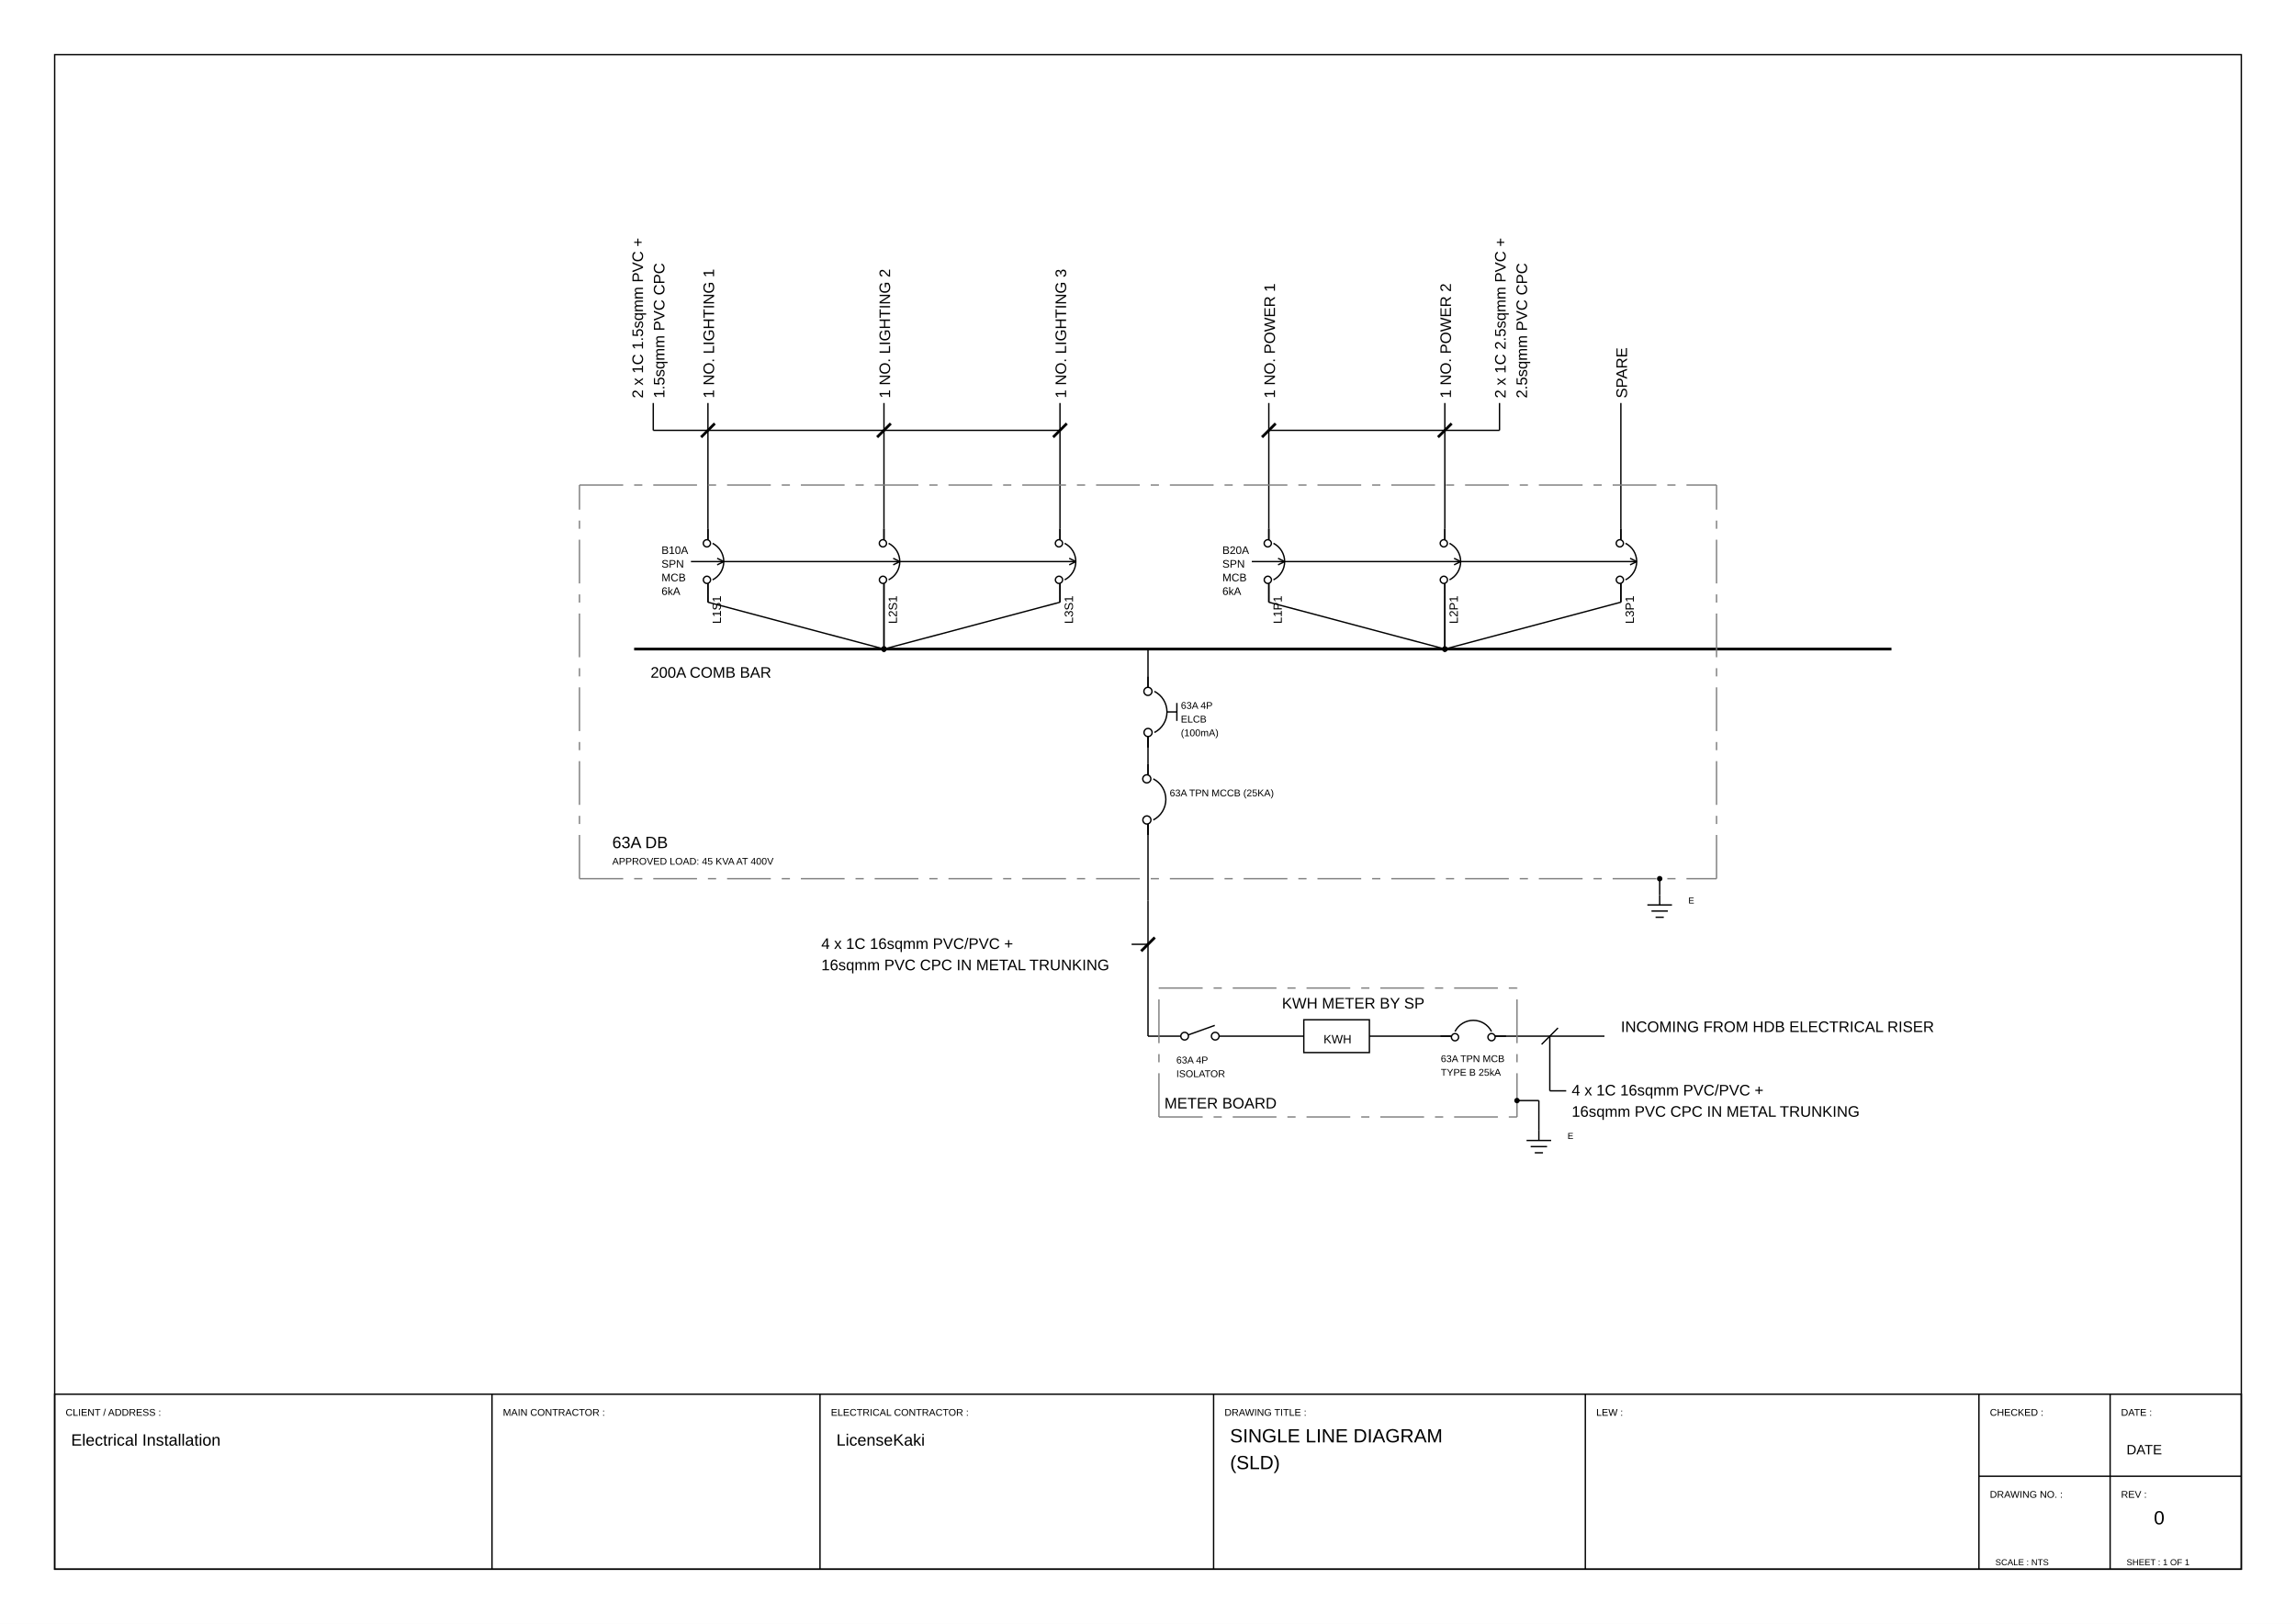
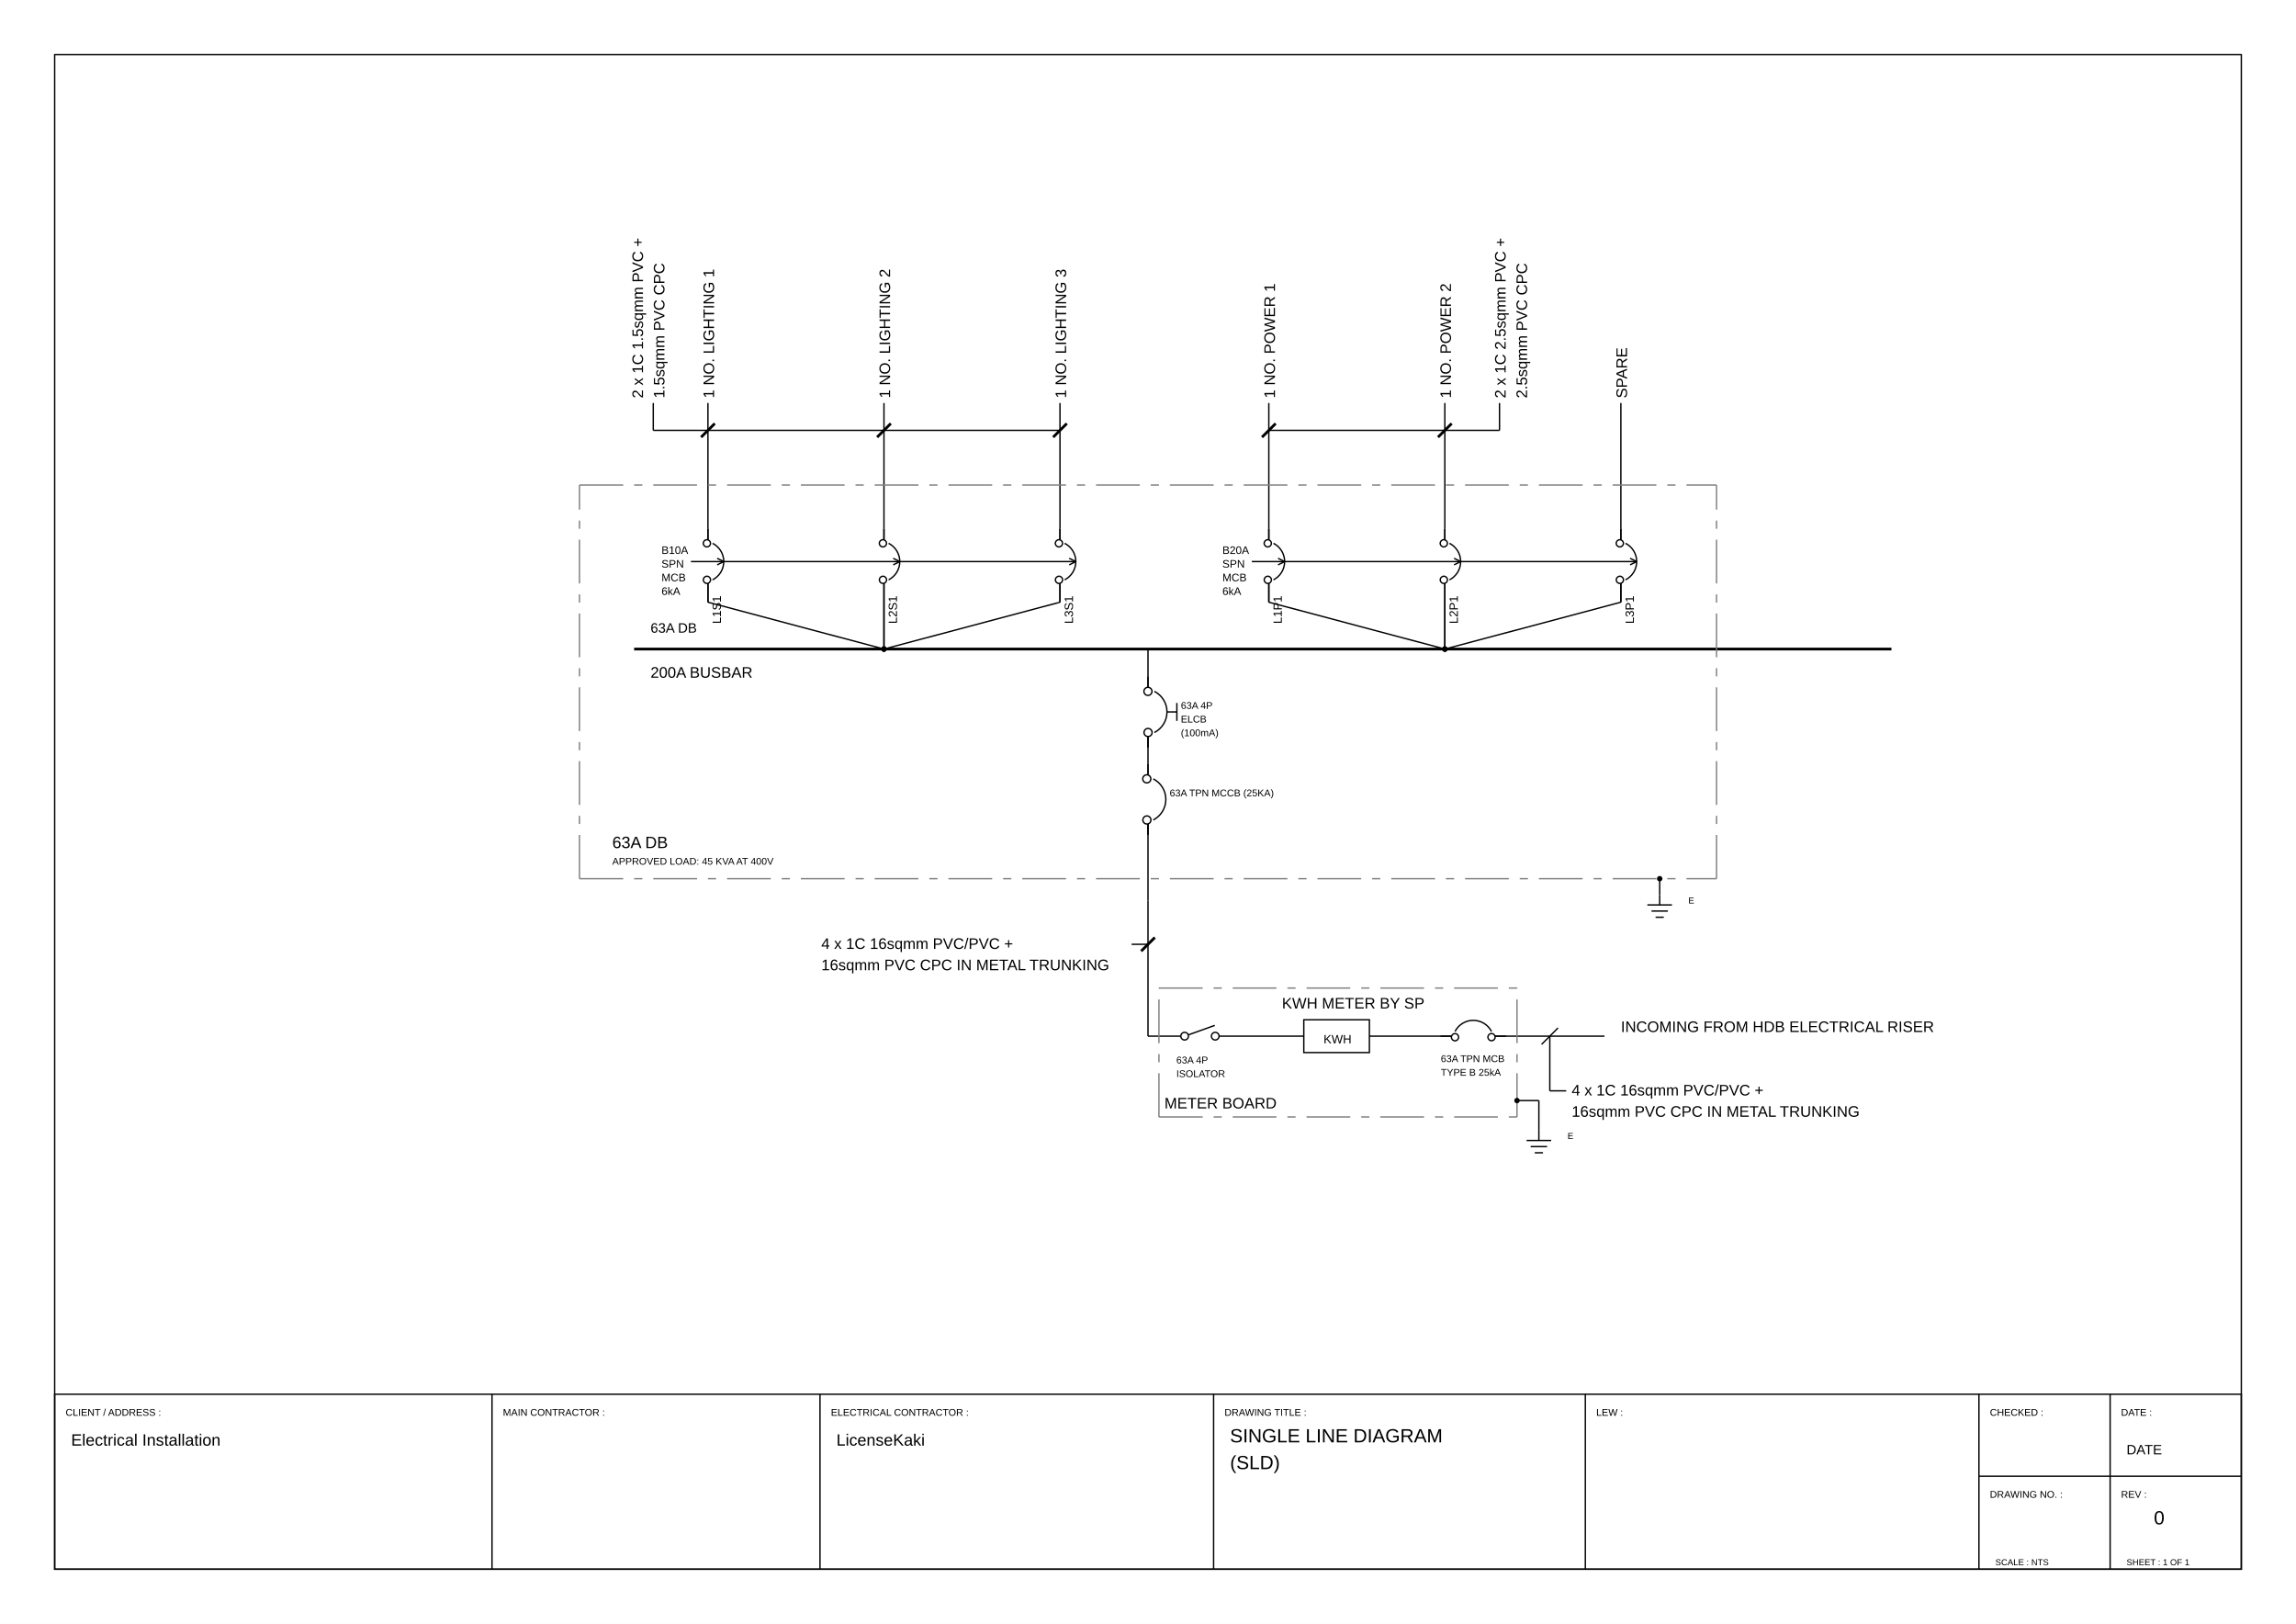
<svg xmlns="http://www.w3.org/2000/svg" viewBox="0 0 420.0 297.0" width="420.0mm" height="297.0mm">
  <rect width="420.0" height="297.0" fill="white" />
  <polygon points="10.00,287.00 410.00,287.00 410.00,10.00 10.00,10.00" stroke="#000000" stroke-width="0.25" fill="none" />
  <polygon points="10.00,287.00 410.00,287.00 410.00,255.00 10.00,255.00" stroke="#000000" stroke-width="0.25" fill="none" />
  <line x1="90.00" y1="255.00" x2="90.00" y2="287.00" stroke="#000000" stroke-width="0.25" fill="none" />
  <line x1="150.00" y1="255.00" x2="150.00" y2="287.00" stroke="#000000" stroke-width="0.25" fill="none" />
  <line x1="222.00" y1="255.00" x2="222.00" y2="287.00" stroke="#000000" stroke-width="0.25" fill="none" />
  <line x1="290.00" y1="255.00" x2="290.00" y2="287.00" stroke="#000000" stroke-width="0.25" fill="none" />
  <line x1="362.00" y1="255.00" x2="362.00" y2="287.00" stroke="#000000" stroke-width="0.25" fill="none" />
  <line x1="362.00" y1="270.00" x2="410.00" y2="270.00" stroke="#000000" stroke-width="0.25" fill="none" />
  <line x1="386.00" y1="255.00" x2="386.00" y2="287.00" stroke="#000000" stroke-width="0.25" fill="none" />
  <text x="12.00" y="258.94" font-family="Arial, Helvetica, sans-serif" font-size="1.8" fill="#000000">CLIENT / ADDRESS :</text>
  <text x="92.00" y="258.94" font-family="Arial, Helvetica, sans-serif" font-size="1.8" fill="#000000">MAIN CONTRACTOR :</text>
  <text x="152.00" y="258.94" font-family="Arial, Helvetica, sans-serif" font-size="1.8" fill="#000000">ELECTRICAL CONTRACTOR :</text>
  <text x="224.00" y="258.94" font-family="Arial, Helvetica, sans-serif" font-size="1.8" fill="#000000">DRAWING TITLE :</text>
  <text x="292.00" y="258.94" font-family="Arial, Helvetica, sans-serif" font-size="1.8" fill="#000000">LEW :</text>
  <text x="364.00" y="258.94" font-family="Arial, Helvetica, sans-serif" font-size="1.8" fill="#000000">CHECKED :</text>
  <text x="388.00" y="258.94" font-family="Arial, Helvetica, sans-serif" font-size="1.8" fill="#000000">DATE :</text>
  <text x="364.00" y="273.94" font-family="Arial, Helvetica, sans-serif" font-size="1.8" fill="#000000">DRAWING NO. :</text>
  <text x="388.00" y="273.94" font-family="Arial, Helvetica, sans-serif" font-size="1.8" fill="#000000">REV :</text>
  <circle cx="222.30" cy="189.51" r="0.70" stroke="#000000" stroke-width="0.25" fill="none" />
  <circle cx="216.70" cy="189.51" r="0.70" stroke="#000000" stroke-width="0.25" fill="none" />
  <polyline points="217.36,189.28 222.21,187.54" stroke="#000000" stroke-width="0.25" fill="none" />
  <text x="215.18" y="194.50" font-family="Arial, Helvetica, sans-serif" font-size="1.8" fill="#000000">
    <tspan x="215.18">63A 4P</tspan>
    <tspan x="215.18" dy="2.5">ISOLATOR</tspan>
  </text>
  <polygon points="238.50,186.51 250.50,186.51 250.50,192.51 238.50,192.51" stroke="#000000" stroke-width="0.25" fill="none" />
  <text x="242.10" y="190.82" font-family="Arial, Helvetica, sans-serif" font-size="2.2" fill="#000000">KWH</text>
  <text x="234.50" y="184.45" font-family="Arial, Helvetica, sans-serif" font-size="2.8" fill="#000000">KWH METER BY SP</text>
  <path d="M 272.84,188.66 A 3.75,3.75 0 0,0 266.16,188.66" stroke="#000000" stroke-width="0.25" fill="none" />
  <circle cx="266.16" cy="189.70" r="0.66" stroke="#000000" stroke-width="0.25" fill="none" />
  <circle cx="272.84" cy="189.69" r="0.66" stroke="#000000" stroke-width="0.25" fill="none" />
  <line x1="265.50" y1="189.51" x2="263.50" y2="189.51" stroke="#000000" stroke-width="0.25" fill="none" />
  <line x1="273.50" y1="189.51" x2="275.50" y2="189.51" stroke="#000000" stroke-width="0.25" fill="none" />
  <text x="263.56" y="194.25" font-family="Arial, Helvetica, sans-serif" font-size="1.8" fill="#000000">
    <tspan x="263.56">63A TPN MCB</tspan>
    <tspan x="263.56" dy="2.5">TYPE B 25kA</tspan>
  </text>
  <text x="296.50" y="188.75" font-family="Arial, Helvetica, sans-serif" font-size="2.8" fill="#000000">INCOMING FROM HDB ELECTRICAL RISER</text>
  <text x="287.50" y="200.35" font-family="Arial, Helvetica, sans-serif" font-size="2.8" fill="#000000">
    <tspan x="287.50">4 x 1C 16sqmm PVC/PVC +</tspan>
    <tspan x="287.50" dy="3.9">16sqmm PVC CPC IN METAL TRUNKING</tspan>
  </text>
  <text x="150.24" y="173.55" font-family="Arial, Helvetica, sans-serif" font-size="2.8" fill="#000000">
    <tspan x="150.24">4 x 1C 16sqmm PVC/PVC +</tspan>
    <tspan x="150.24" dy="3.9">16sqmm PVC CPC IN METAL TRUNKING</tspan>
  </text>
  <text x="213.00" y="202.73" font-family="Arial, Helvetica, sans-serif" font-size="2.8" fill="#000000">METER BOARD</text>
  <line x1="281.50" y1="206.79" x2="281.50" y2="208.59" stroke="#000000" stroke-width="0.25" fill="none" />
  <line x1="279.25" y1="208.59" x2="283.75" y2="208.59" stroke="#000000" stroke-width="0.25" fill="none" />
  <line x1="280.00" y1="209.71" x2="283.00" y2="209.71" stroke="#000000" stroke-width="0.25" fill="none" />
  <line x1="280.75" y1="210.84" x2="282.25" y2="210.84" stroke="#000000" stroke-width="0.25" fill="none" />
  <text x="286.75" y="208.32" font-family="Arial, Helvetica, sans-serif" font-size="1.6" fill="#000000">E</text>
  <path d="M 210.96,149.97 A 4.22,4.22 0 0,0 210.96,142.45" stroke="#000000" stroke-width="0.25" fill="none" />
  <circle cx="209.78" cy="142.45" r="0.74" stroke="#000000" stroke-width="0.25" fill="none" />
  <circle cx="209.80" cy="149.97" r="0.74" stroke="#000000" stroke-width="0.25" fill="none" />
  <line x1="210.00" y1="150.71" x2="210.00" y2="152.71" stroke="#000000" stroke-width="0.25" fill="none" />
  <line x1="210.00" y1="141.71" x2="210.00" y2="139.71" stroke="#000000" stroke-width="0.25" fill="none" />
  <text x="213.96" y="145.65" font-family="Arial, Helvetica, sans-serif" font-size="1.8" fill="#000000">63A TPN MCCB (25KA)</text>
  <path d="M 211.17,133.97 A 4.22,4.22 0 0,0 211.17,126.45" stroke="#000000" stroke-width="0.25" fill="none" />
  <circle cx="209.99" cy="126.45" r="0.74" stroke="#000000" stroke-width="0.25" fill="none" />
  <circle cx="210.01" cy="133.97" r="0.74" stroke="#000000" stroke-width="0.25" fill="none" />
  <line x1="213.47" y1="130.21" x2="215.28" y2="130.21" stroke="#000000" stroke-width="0.25" fill="none" />
  <line x1="215.28" y1="131.85" x2="215.28" y2="128.57" stroke="#000000" stroke-width="0.25" fill="none" />
  <line x1="210.00" y1="134.71" x2="210.00" y2="136.71" stroke="#000000" stroke-width="0.25" fill="none" />
  <line x1="210.00" y1="125.71" x2="210.00" y2="123.71" stroke="#000000" stroke-width="0.25" fill="none" />
  <text x="216.01" y="129.65" font-family="Arial, Helvetica, sans-serif" font-size="1.8" fill="#000000">
    <tspan x="216.01">63A 4P</tspan>
    <tspan x="216.01" dy="2.5">ELCB </tspan>
    <tspan x="216.01" dy="2.5">(100mA)</tspan>
  </text>
  <line x1="116.00" y1="118.71" x2="346.00" y2="118.71" stroke="#000000" stroke-width="0.50" fill="none" />
-   <text x="119.00" y="123.95" font-family="Arial, Helvetica, sans-serif" font-size="2.8" fill="#000000">200A COMB BAR</text>
+   <text x="119.00" y="115.71" font-family="Arial, Helvetica, sans-serif" font-size="2.5" fill="#000000">63A DB</text>
+   <text x="119.00" y="123.95" font-family="Arial, Helvetica, sans-serif" font-size="2.8" fill="#000000">200A BUSBAR</text>
  <text x="131.00" y="114.97" font-family="Arial, Helvetica, sans-serif" font-size="2.2" fill="#000000" transform="rotate(-90.0,131.00,114.09)">L1S1</text>
  <path d="M 130.35,106.05 A 3.75,3.75 0 0,0 130.35,99.37" stroke="#000000" stroke-width="0.25" fill="none" />
  <circle cx="129.31" cy="99.37" r="0.66" stroke="#000000" stroke-width="0.25" fill="none" />
  <circle cx="129.32" cy="106.05" r="0.66" stroke="#000000" stroke-width="0.25" fill="none" />
  <line x1="129.50" y1="106.71" x2="129.50" y2="108.71" stroke="#000000" stroke-width="0.25" fill="none" />
  <line x1="129.50" y1="98.71" x2="129.50" y2="96.71" stroke="#000000" stroke-width="0.25" fill="none" />
  <line x1="126.39" y1="102.71" x2="132.39" y2="102.71" stroke="#000000" stroke-width="0.25" fill="none" />
  <line x1="132.39" y1="102.71" x2="131.19" y2="102.11" stroke="#000000" stroke-width="0.25" fill="none" />
  <line x1="132.39" y1="102.71" x2="131.19" y2="103.31" stroke="#000000" stroke-width="0.25" fill="none" />
  <text x="121.00" y="101.31" font-family="Arial, Helvetica, sans-serif" font-size="2.0" fill="#000000">B10A</text>
  <text x="121.00" y="103.81" font-family="Arial, Helvetica, sans-serif" font-size="2.0" fill="#000000">SPN</text>
  <text x="121.00" y="106.31" font-family="Arial, Helvetica, sans-serif" font-size="2.0" fill="#000000">MCB</text>
  <text x="121.00" y="108.81" font-family="Arial, Helvetica, sans-serif" font-size="2.0" fill="#000000">6kA</text>
  <text x="129.50" y="73.95" font-family="Arial, Helvetica, sans-serif" font-size="2.8" fill="#000000" transform="rotate(-90.0,129.50,72.83)">1 NO. LIGHTING 1</text>
  <text x="163.20" y="114.97" font-family="Arial, Helvetica, sans-serif" font-size="2.2" fill="#000000" transform="rotate(-90.0,163.20,114.09)">L2S1</text>
  <path d="M 162.55,106.05 A 3.75,3.75 0 0,0 162.55,99.37" stroke="#000000" stroke-width="0.25" fill="none" />
  <circle cx="161.51" cy="99.37" r="0.66" stroke="#000000" stroke-width="0.25" fill="none" />
  <circle cx="161.52" cy="106.05" r="0.66" stroke="#000000" stroke-width="0.25" fill="none" />
  <line x1="161.70" y1="106.71" x2="161.70" y2="108.71" stroke="#000000" stroke-width="0.25" fill="none" />
  <line x1="161.70" y1="98.71" x2="161.70" y2="96.71" stroke="#000000" stroke-width="0.25" fill="none" />
  <line x1="132.39" y1="102.71" x2="164.59" y2="102.71" stroke="#000000" stroke-width="0.25" fill="none" />
  <line x1="164.59" y1="102.71" x2="163.39" y2="102.11" stroke="#000000" stroke-width="0.25" fill="none" />
  <line x1="164.59" y1="102.71" x2="163.39" y2="103.31" stroke="#000000" stroke-width="0.25" fill="none" />
  <text x="161.70" y="73.95" font-family="Arial, Helvetica, sans-serif" font-size="2.8" fill="#000000" transform="rotate(-90.0,161.70,72.83)">1 NO. LIGHTING 2</text>
  <text x="195.40" y="114.97" font-family="Arial, Helvetica, sans-serif" font-size="2.2" fill="#000000" transform="rotate(-90.0,195.40,114.09)">L3S1</text>
  <path d="M 194.75,106.05 A 3.75,3.75 0 0,0 194.75,99.37" stroke="#000000" stroke-width="0.25" fill="none" />
  <circle cx="193.71" cy="99.37" r="0.66" stroke="#000000" stroke-width="0.25" fill="none" />
  <circle cx="193.72" cy="106.05" r="0.66" stroke="#000000" stroke-width="0.25" fill="none" />
  <line x1="193.90" y1="106.71" x2="193.90" y2="108.71" stroke="#000000" stroke-width="0.25" fill="none" />
  <line x1="193.90" y1="98.71" x2="193.90" y2="96.71" stroke="#000000" stroke-width="0.25" fill="none" />
  <line x1="164.59" y1="102.71" x2="196.79" y2="102.71" stroke="#000000" stroke-width="0.25" fill="none" />
  <line x1="196.79" y1="102.71" x2="195.59" y2="102.11" stroke="#000000" stroke-width="0.25" fill="none" />
  <line x1="196.79" y1="102.71" x2="195.59" y2="103.31" stroke="#000000" stroke-width="0.25" fill="none" />
  <text x="193.90" y="73.95" font-family="Arial, Helvetica, sans-serif" font-size="2.8" fill="#000000" transform="rotate(-90.0,193.90,72.83)">1 NO. LIGHTING 3</text>
  <text x="233.60" y="114.97" font-family="Arial, Helvetica, sans-serif" font-size="2.2" fill="#000000" transform="rotate(-90.0,233.60,114.09)">L1P1</text>
  <path d="M 232.95,106.05 A 3.75,3.75 0 0,0 232.95,99.37" stroke="#000000" stroke-width="0.25" fill="none" />
  <circle cx="231.91" cy="99.37" r="0.66" stroke="#000000" stroke-width="0.25" fill="none" />
  <circle cx="231.92" cy="106.05" r="0.66" stroke="#000000" stroke-width="0.25" fill="none" />
  <line x1="232.10" y1="106.71" x2="232.10" y2="108.71" stroke="#000000" stroke-width="0.25" fill="none" />
  <line x1="232.10" y1="98.71" x2="232.10" y2="96.71" stroke="#000000" stroke-width="0.25" fill="none" />
  <line x1="228.99" y1="102.71" x2="234.99" y2="102.71" stroke="#000000" stroke-width="0.25" fill="none" />
  <line x1="234.99" y1="102.71" x2="233.79" y2="102.11" stroke="#000000" stroke-width="0.25" fill="none" />
  <line x1="234.99" y1="102.71" x2="233.79" y2="103.31" stroke="#000000" stroke-width="0.25" fill="none" />
  <text x="223.60" y="101.31" font-family="Arial, Helvetica, sans-serif" font-size="2.0" fill="#000000">B20A</text>
  <text x="223.60" y="103.81" font-family="Arial, Helvetica, sans-serif" font-size="2.0" fill="#000000">SPN</text>
  <text x="223.60" y="106.31" font-family="Arial, Helvetica, sans-serif" font-size="2.0" fill="#000000">MCB</text>
  <text x="223.60" y="108.81" font-family="Arial, Helvetica, sans-serif" font-size="2.0" fill="#000000">6kA</text>
  <text x="232.10" y="73.95" font-family="Arial, Helvetica, sans-serif" font-size="2.8" fill="#000000" transform="rotate(-90.0,232.10,72.83)">1 NO. POWER 1</text>
  <text x="265.80" y="114.97" font-family="Arial, Helvetica, sans-serif" font-size="2.2" fill="#000000" transform="rotate(-90.0,265.80,114.09)">L2P1</text>
  <path d="M 265.15,106.05 A 3.75,3.75 0 0,0 265.15,99.37" stroke="#000000" stroke-width="0.25" fill="none" />
  <circle cx="264.11" cy="99.37" r="0.66" stroke="#000000" stroke-width="0.25" fill="none" />
  <circle cx="264.12" cy="106.05" r="0.66" stroke="#000000" stroke-width="0.25" fill="none" />
  <line x1="264.30" y1="106.71" x2="264.30" y2="108.71" stroke="#000000" stroke-width="0.25" fill="none" />
  <line x1="264.30" y1="98.71" x2="264.30" y2="96.71" stroke="#000000" stroke-width="0.25" fill="none" />
  <line x1="234.99" y1="102.71" x2="267.19" y2="102.71" stroke="#000000" stroke-width="0.25" fill="none" />
  <line x1="267.19" y1="102.71" x2="265.99" y2="102.11" stroke="#000000" stroke-width="0.25" fill="none" />
  <line x1="267.19" y1="102.71" x2="265.99" y2="103.31" stroke="#000000" stroke-width="0.25" fill="none" />
  <text x="264.30" y="73.95" font-family="Arial, Helvetica, sans-serif" font-size="2.8" fill="#000000" transform="rotate(-90.0,264.30,72.83)">1 NO. POWER 2</text>
  <text x="298.00" y="114.97" font-family="Arial, Helvetica, sans-serif" font-size="2.2" fill="#000000" transform="rotate(-90.0,298.00,114.09)">L3P1</text>
  <path d="M 297.35,106.05 A 3.75,3.75 0 0,0 297.35,99.37" stroke="#000000" stroke-width="0.25" fill="none" />
  <circle cx="296.31" cy="99.37" r="0.66" stroke="#000000" stroke-width="0.25" fill="none" />
  <circle cx="296.32" cy="106.05" r="0.66" stroke="#000000" stroke-width="0.25" fill="none" />
  <line x1="296.50" y1="106.71" x2="296.50" y2="108.71" stroke="#000000" stroke-width="0.25" fill="none" />
  <line x1="296.50" y1="98.71" x2="296.50" y2="96.71" stroke="#000000" stroke-width="0.25" fill="none" />
  <line x1="267.19" y1="102.71" x2="299.39" y2="102.71" stroke="#000000" stroke-width="0.25" fill="none" />
  <line x1="299.39" y1="102.71" x2="298.19" y2="102.11" stroke="#000000" stroke-width="0.25" fill="none" />
  <line x1="299.39" y1="102.71" x2="298.19" y2="103.31" stroke="#000000" stroke-width="0.25" fill="none" />
  <text x="296.50" y="73.95" font-family="Arial, Helvetica, sans-serif" font-size="2.8" fill="#000000" transform="rotate(-90.0,296.50,72.83)">SPARE</text>
  <text x="116.50" y="73.95" font-family="Arial, Helvetica, sans-serif" font-size="2.8" fill="#000000" transform="rotate(-90.0,116.50,72.83)">2 x 1C 1.5sqmm PVC +</text>
  <text x="120.42" y="73.95" font-family="Arial, Helvetica, sans-serif" font-size="2.8" fill="#000000" transform="rotate(-90.0,120.42,72.83)">1.5sqmm PVC CPC</text>
  <text x="274.30" y="73.95" font-family="Arial, Helvetica, sans-serif" font-size="2.8" fill="#000000" transform="rotate(-90.0,274.30,72.83)">2 x 1C 2.5sqmm PVC +</text>
  <text x="278.22" y="73.95" font-family="Arial, Helvetica, sans-serif" font-size="2.8" fill="#000000" transform="rotate(-90.0,278.22,72.83)">2.5sqmm PVC CPC</text>
  <text x="112.00" y="155.11" font-family="Arial, Helvetica, sans-serif" font-size="3.0" fill="#000000">63A DB</text>
  <text x="112.00" y="158.15" font-family="Arial, Helvetica, sans-serif" font-size="1.8" fill="#000000">APPROVED LOAD: 45 KVA AT 400V</text>
  <line x1="303.60" y1="163.71" x2="303.60" y2="165.51" stroke="#000000" stroke-width="0.25" fill="none" />
  <line x1="301.35" y1="165.51" x2="305.85" y2="165.51" stroke="#000000" stroke-width="0.25" fill="none" />
  <line x1="302.10" y1="166.63" x2="305.10" y2="166.63" stroke="#000000" stroke-width="0.25" fill="none" />
  <line x1="302.85" y1="167.76" x2="304.35" y2="167.76" stroke="#000000" stroke-width="0.25" fill="none" />
  <text x="308.85" y="165.24" font-family="Arial, Helvetica, sans-serif" font-size="1.6" fill="#000000">E</text>
  <line x1="210.00" y1="189.51" x2="216.00" y2="189.51" stroke="#000000" stroke-width="0.25" fill="none" />
  <line x1="223.00" y1="189.51" x2="238.50" y2="189.51" stroke="#000000" stroke-width="0.25" fill="none" />
  <line x1="250.50" y1="189.51" x2="265.50" y2="189.51" stroke="#000000" stroke-width="0.25" fill="none" />
  <line x1="273.50" y1="189.51" x2="293.50" y2="189.51" stroke="#000000" stroke-width="0.25" fill="none" />
  <line x1="282.00" y1="191.01" x2="285.00" y2="188.01" stroke="#000000" stroke-width="0.25" fill="none" />
  <line x1="283.50" y1="189.51" x2="283.50" y2="199.51" stroke="#000000" stroke-width="0.25" fill="none" />
  <line x1="283.50" y1="199.51" x2="286.50" y2="199.51" stroke="#000000" stroke-width="0.25" fill="none" />
  <line x1="210.00" y1="189.51" x2="210.00" y2="164.71" stroke="#000000" stroke-width="0.25" fill="none" />
  <line x1="210.00" y1="172.71" x2="207.00" y2="172.71" stroke="#000000" stroke-width="0.25" fill="none" />
  <line x1="277.50" y1="201.29" x2="281.50" y2="201.29" stroke="#000000" stroke-width="0.25" fill="none" />
  <line x1="281.50" y1="201.29" x2="281.50" y2="206.79" stroke="#000000" stroke-width="0.25" fill="none" />
  <line x1="210.00" y1="164.71" x2="210.00" y2="150.71" stroke="#000000" stroke-width="0.25" fill="none" />
  <line x1="210.00" y1="152.71" x2="210.00" y2="150.71" stroke="#000000" stroke-width="0.25" fill="none" />
  <line x1="210.00" y1="141.71" x2="210.00" y2="139.71" stroke="#000000" stroke-width="0.25" fill="none" />
  <line x1="210.00" y1="139.71" x2="210.00" y2="134.71" stroke="#000000" stroke-width="0.25" fill="none" />
  <line x1="210.00" y1="136.71" x2="210.00" y2="134.71" stroke="#000000" stroke-width="0.25" fill="none" />
  <line x1="210.00" y1="125.71" x2="210.00" y2="123.71" stroke="#000000" stroke-width="0.25" fill="none" />
  <line x1="210.00" y1="123.71" x2="210.00" y2="118.71" stroke="#000000" stroke-width="0.25" fill="none" />
  <line x1="129.50" y1="110.14" x2="129.50" y2="106.71" stroke="#000000" stroke-width="0.25" fill="none" />
  <line x1="129.50" y1="98.71" x2="129.50" y2="96.71" stroke="#000000" stroke-width="0.25" fill="none" />
  <line x1="129.50" y1="96.71" x2="129.50" y2="73.71" stroke="#000000" stroke-width="0.25" fill="none" />
  <line x1="161.70" y1="118.71" x2="161.70" y2="106.71" stroke="#000000" stroke-width="0.25" fill="none" />
  <line x1="161.70" y1="98.71" x2="161.70" y2="96.71" stroke="#000000" stroke-width="0.25" fill="none" />
  <line x1="161.70" y1="96.71" x2="161.70" y2="73.71" stroke="#000000" stroke-width="0.25" fill="none" />
  <line x1="193.90" y1="110.14" x2="193.90" y2="106.71" stroke="#000000" stroke-width="0.25" fill="none" />
  <line x1="193.90" y1="98.71" x2="193.90" y2="96.71" stroke="#000000" stroke-width="0.25" fill="none" />
  <line x1="193.90" y1="96.71" x2="193.90" y2="73.71" stroke="#000000" stroke-width="0.25" fill="none" />
  <line x1="232.10" y1="110.14" x2="232.10" y2="106.71" stroke="#000000" stroke-width="0.25" fill="none" />
  <line x1="232.10" y1="98.71" x2="232.10" y2="96.71" stroke="#000000" stroke-width="0.25" fill="none" />
  <line x1="232.10" y1="96.71" x2="232.10" y2="73.71" stroke="#000000" stroke-width="0.25" fill="none" />
  <line x1="264.30" y1="118.71" x2="264.30" y2="106.71" stroke="#000000" stroke-width="0.25" fill="none" />
  <line x1="264.30" y1="98.71" x2="264.30" y2="96.71" stroke="#000000" stroke-width="0.25" fill="none" />
  <line x1="264.30" y1="96.71" x2="264.30" y2="73.71" stroke="#000000" stroke-width="0.25" fill="none" />
  <line x1="296.50" y1="110.14" x2="296.50" y2="106.71" stroke="#000000" stroke-width="0.25" fill="none" />
  <line x1="296.50" y1="98.71" x2="296.50" y2="96.71" stroke="#000000" stroke-width="0.25" fill="none" />
  <line x1="296.50" y1="96.71" x2="296.50" y2="73.71" stroke="#000000" stroke-width="0.25" fill="none" />
  <line x1="119.50" y1="78.71" x2="193.90" y2="78.71" stroke="#000000" stroke-width="0.25" fill="none" />
  <line x1="119.50" y1="78.71" x2="119.50" y2="73.71" stroke="#000000" stroke-width="0.25" fill="none" />
  <line x1="232.10" y1="78.71" x2="274.30" y2="78.71" stroke="#000000" stroke-width="0.25" fill="none" />
  <line x1="274.30" y1="78.71" x2="274.30" y2="73.71" stroke="#000000" stroke-width="0.25" fill="none" />
  <line x1="303.60" y1="160.71" x2="303.60" y2="163.71" stroke="#000000" stroke-width="0.25" fill="none" />
  <line x1="208.75" y1="173.96" x2="211.25" y2="171.46" stroke="#000000" stroke-width="0.50" fill="none" />
  <line x1="128.25" y1="79.96" x2="130.75" y2="77.46" stroke="#000000" stroke-width="0.50" fill="none" />
  <line x1="160.45" y1="79.96" x2="162.95" y2="77.46" stroke="#000000" stroke-width="0.50" fill="none" />
  <line x1="192.65" y1="79.96" x2="195.15" y2="77.46" stroke="#000000" stroke-width="0.50" fill="none" />
  <line x1="230.85" y1="79.96" x2="233.35" y2="77.46" stroke="#000000" stroke-width="0.50" fill="none" />
  <line x1="263.05" y1="79.96" x2="265.55" y2="77.46" stroke="#000000" stroke-width="0.50" fill="none" />
  <line x1="161.70" y1="118.71" x2="161.70" y2="108.71" stroke="#000000" stroke-width="0.25" fill="none" />
  <line x1="161.70" y1="118.71" x2="129.50" y2="110.14" stroke="#000000" stroke-width="0.25" fill="none" />
  <line x1="129.50" y1="110.14" x2="129.50" y2="108.71" stroke="#000000" stroke-width="0.25" fill="none" />
  <line x1="161.70" y1="118.71" x2="193.90" y2="110.14" stroke="#000000" stroke-width="0.25" fill="none" />
  <line x1="193.90" y1="110.14" x2="193.90" y2="108.71" stroke="#000000" stroke-width="0.25" fill="none" />
  <line x1="264.30" y1="118.71" x2="264.30" y2="108.71" stroke="#000000" stroke-width="0.25" fill="none" />
  <line x1="264.30" y1="118.71" x2="232.10" y2="110.14" stroke="#000000" stroke-width="0.25" fill="none" />
  <line x1="232.10" y1="110.14" x2="232.10" y2="108.71" stroke="#000000" stroke-width="0.25" fill="none" />
  <line x1="264.30" y1="118.71" x2="296.50" y2="110.14" stroke="#000000" stroke-width="0.25" fill="none" />
  <line x1="296.50" y1="110.14" x2="296.50" y2="108.71" stroke="#000000" stroke-width="0.25" fill="none" />
  <line x1="212.00" y1="204.29" x2="220.00" y2="204.29" stroke="#808080" stroke-width="0.25" fill="none" />
  <line x1="222.00" y1="204.29" x2="223.50" y2="204.29" stroke="#808080" stroke-width="0.25" fill="none" />
  <line x1="225.50" y1="204.29" x2="233.50" y2="204.29" stroke="#808080" stroke-width="0.25" fill="none" />
  <line x1="235.50" y1="204.29" x2="237.00" y2="204.29" stroke="#808080" stroke-width="0.25" fill="none" />
  <line x1="239.00" y1="204.29" x2="247.00" y2="204.29" stroke="#808080" stroke-width="0.25" fill="none" />
  <line x1="249.00" y1="204.29" x2="250.50" y2="204.29" stroke="#808080" stroke-width="0.25" fill="none" />
  <line x1="252.50" y1="204.29" x2="260.50" y2="204.29" stroke="#808080" stroke-width="0.25" fill="none" />
  <line x1="262.50" y1="204.29" x2="264.00" y2="204.29" stroke="#808080" stroke-width="0.25" fill="none" />
  <line x1="266.00" y1="204.29" x2="274.00" y2="204.29" stroke="#808080" stroke-width="0.25" fill="none" />
  <line x1="276.00" y1="204.29" x2="277.50" y2="204.29" stroke="#808080" stroke-width="0.25" fill="none" />
  <line x1="212.00" y1="180.71" x2="220.00" y2="180.71" stroke="#808080" stroke-width="0.25" fill="none" />
  <line x1="222.00" y1="180.71" x2="223.50" y2="180.71" stroke="#808080" stroke-width="0.25" fill="none" />
  <line x1="225.50" y1="180.71" x2="233.50" y2="180.71" stroke="#808080" stroke-width="0.25" fill="none" />
  <line x1="235.50" y1="180.71" x2="237.00" y2="180.71" stroke="#808080" stroke-width="0.25" fill="none" />
  <line x1="239.00" y1="180.71" x2="247.00" y2="180.71" stroke="#808080" stroke-width="0.25" fill="none" />
  <line x1="249.00" y1="180.71" x2="250.50" y2="180.71" stroke="#808080" stroke-width="0.25" fill="none" />
  <line x1="252.50" y1="180.71" x2="260.50" y2="180.71" stroke="#808080" stroke-width="0.25" fill="none" />
  <line x1="262.50" y1="180.71" x2="264.00" y2="180.71" stroke="#808080" stroke-width="0.25" fill="none" />
  <line x1="266.00" y1="180.71" x2="274.00" y2="180.71" stroke="#808080" stroke-width="0.25" fill="none" />
  <line x1="276.00" y1="180.71" x2="277.50" y2="180.71" stroke="#808080" stroke-width="0.25" fill="none" />
  <line x1="212.00" y1="204.29" x2="212.00" y2="196.29" stroke="#808080" stroke-width="0.25" fill="none" />
  <line x1="212.00" y1="194.29" x2="212.00" y2="192.79" stroke="#808080" stroke-width="0.25" fill="none" />
  <line x1="212.00" y1="190.79" x2="212.00" y2="182.79" stroke="#808080" stroke-width="0.25" fill="none" />
  <line x1="212.00" y1="180.79" x2="212.00" y2="180.71" stroke="#808080" stroke-width="0.25" fill="none" />
  <line x1="277.50" y1="204.29" x2="277.50" y2="196.29" stroke="#808080" stroke-width="0.25" fill="none" />
  <line x1="277.50" y1="194.29" x2="277.50" y2="192.79" stroke="#808080" stroke-width="0.25" fill="none" />
  <line x1="277.50" y1="190.79" x2="277.50" y2="182.79" stroke="#808080" stroke-width="0.25" fill="none" />
  <line x1="277.50" y1="180.79" x2="277.50" y2="180.71" stroke="#808080" stroke-width="0.25" fill="none" />
  <line x1="106.00" y1="160.71" x2="114.00" y2="160.71" stroke="#808080" stroke-width="0.25" fill="none" />
  <line x1="116.00" y1="160.71" x2="117.50" y2="160.71" stroke="#808080" stroke-width="0.25" fill="none" />
  <line x1="119.50" y1="160.71" x2="127.50" y2="160.71" stroke="#808080" stroke-width="0.25" fill="none" />
  <line x1="129.50" y1="160.71" x2="131.00" y2="160.71" stroke="#808080" stroke-width="0.25" fill="none" />
  <line x1="133.00" y1="160.71" x2="141.00" y2="160.71" stroke="#808080" stroke-width="0.25" fill="none" />
  <line x1="143.00" y1="160.71" x2="144.50" y2="160.71" stroke="#808080" stroke-width="0.25" fill="none" />
  <line x1="146.50" y1="160.71" x2="154.50" y2="160.71" stroke="#808080" stroke-width="0.25" fill="none" />
  <line x1="156.50" y1="160.71" x2="158.00" y2="160.71" stroke="#808080" stroke-width="0.25" fill="none" />
  <line x1="160.00" y1="160.71" x2="168.00" y2="160.71" stroke="#808080" stroke-width="0.25" fill="none" />
  <line x1="170.00" y1="160.71" x2="171.50" y2="160.71" stroke="#808080" stroke-width="0.25" fill="none" />
  <line x1="173.50" y1="160.71" x2="181.50" y2="160.71" stroke="#808080" stroke-width="0.25" fill="none" />
  <line x1="183.50" y1="160.71" x2="185.00" y2="160.71" stroke="#808080" stroke-width="0.25" fill="none" />
  <line x1="187.00" y1="160.71" x2="195.00" y2="160.71" stroke="#808080" stroke-width="0.25" fill="none" />
  <line x1="197.00" y1="160.71" x2="198.50" y2="160.71" stroke="#808080" stroke-width="0.25" fill="none" />
  <line x1="200.50" y1="160.71" x2="208.50" y2="160.71" stroke="#808080" stroke-width="0.25" fill="none" />
  <line x1="210.50" y1="160.71" x2="212.00" y2="160.71" stroke="#808080" stroke-width="0.25" fill="none" />
  <line x1="214.00" y1="160.71" x2="222.00" y2="160.71" stroke="#808080" stroke-width="0.25" fill="none" />
  <line x1="224.00" y1="160.71" x2="225.50" y2="160.71" stroke="#808080" stroke-width="0.25" fill="none" />
  <line x1="227.50" y1="160.71" x2="235.50" y2="160.71" stroke="#808080" stroke-width="0.25" fill="none" />
  <line x1="237.50" y1="160.71" x2="239.00" y2="160.71" stroke="#808080" stroke-width="0.25" fill="none" />
  <line x1="241.00" y1="160.71" x2="249.00" y2="160.71" stroke="#808080" stroke-width="0.25" fill="none" />
  <line x1="251.00" y1="160.71" x2="252.50" y2="160.71" stroke="#808080" stroke-width="0.25" fill="none" />
  <line x1="254.50" y1="160.71" x2="262.50" y2="160.71" stroke="#808080" stroke-width="0.25" fill="none" />
  <line x1="264.50" y1="160.71" x2="266.00" y2="160.71" stroke="#808080" stroke-width="0.25" fill="none" />
  <line x1="268.00" y1="160.71" x2="276.00" y2="160.71" stroke="#808080" stroke-width="0.25" fill="none" />
  <line x1="278.00" y1="160.71" x2="279.50" y2="160.71" stroke="#808080" stroke-width="0.25" fill="none" />
  <line x1="281.50" y1="160.71" x2="289.50" y2="160.71" stroke="#808080" stroke-width="0.25" fill="none" />
  <line x1="291.50" y1="160.71" x2="293.00" y2="160.71" stroke="#808080" stroke-width="0.25" fill="none" />
  <line x1="295.00" y1="160.71" x2="303.00" y2="160.71" stroke="#808080" stroke-width="0.25" fill="none" />
  <line x1="305.00" y1="160.71" x2="306.50" y2="160.71" stroke="#808080" stroke-width="0.25" fill="none" />
  <line x1="308.50" y1="160.71" x2="314.00" y2="160.71" stroke="#808080" stroke-width="0.25" fill="none" />
  <line x1="106.00" y1="88.71" x2="114.00" y2="88.71" stroke="#808080" stroke-width="0.25" fill="none" />
  <line x1="116.00" y1="88.71" x2="117.50" y2="88.71" stroke="#808080" stroke-width="0.25" fill="none" />
  <line x1="119.50" y1="88.71" x2="127.50" y2="88.71" stroke="#808080" stroke-width="0.25" fill="none" />
  <line x1="129.50" y1="88.71" x2="131.00" y2="88.71" stroke="#808080" stroke-width="0.25" fill="none" />
  <line x1="133.00" y1="88.71" x2="141.00" y2="88.71" stroke="#808080" stroke-width="0.25" fill="none" />
  <line x1="143.00" y1="88.71" x2="144.50" y2="88.71" stroke="#808080" stroke-width="0.25" fill="none" />
  <line x1="146.50" y1="88.71" x2="154.50" y2="88.71" stroke="#808080" stroke-width="0.25" fill="none" />
  <line x1="156.50" y1="88.71" x2="158.00" y2="88.71" stroke="#808080" stroke-width="0.25" fill="none" />
  <line x1="160.00" y1="88.71" x2="168.00" y2="88.71" stroke="#808080" stroke-width="0.25" fill="none" />
  <line x1="170.00" y1="88.71" x2="171.50" y2="88.71" stroke="#808080" stroke-width="0.25" fill="none" />
  <line x1="173.50" y1="88.71" x2="181.50" y2="88.71" stroke="#808080" stroke-width="0.25" fill="none" />
  <line x1="183.50" y1="88.71" x2="185.00" y2="88.71" stroke="#808080" stroke-width="0.25" fill="none" />
  <line x1="187.00" y1="88.71" x2="195.00" y2="88.71" stroke="#808080" stroke-width="0.25" fill="none" />
  <line x1="197.00" y1="88.71" x2="198.50" y2="88.71" stroke="#808080" stroke-width="0.25" fill="none" />
  <line x1="200.50" y1="88.71" x2="208.50" y2="88.71" stroke="#808080" stroke-width="0.25" fill="none" />
  <line x1="210.50" y1="88.71" x2="212.00" y2="88.71" stroke="#808080" stroke-width="0.25" fill="none" />
  <line x1="214.00" y1="88.71" x2="222.00" y2="88.71" stroke="#808080" stroke-width="0.25" fill="none" />
  <line x1="224.00" y1="88.71" x2="225.50" y2="88.71" stroke="#808080" stroke-width="0.25" fill="none" />
  <line x1="227.50" y1="88.71" x2="235.50" y2="88.71" stroke="#808080" stroke-width="0.25" fill="none" />
  <line x1="237.50" y1="88.71" x2="239.00" y2="88.71" stroke="#808080" stroke-width="0.25" fill="none" />
  <line x1="241.00" y1="88.71" x2="249.00" y2="88.71" stroke="#808080" stroke-width="0.25" fill="none" />
  <line x1="251.00" y1="88.71" x2="252.50" y2="88.71" stroke="#808080" stroke-width="0.25" fill="none" />
  <line x1="254.50" y1="88.71" x2="262.50" y2="88.71" stroke="#808080" stroke-width="0.25" fill="none" />
  <line x1="264.50" y1="88.71" x2="266.00" y2="88.71" stroke="#808080" stroke-width="0.25" fill="none" />
  <line x1="268.00" y1="88.71" x2="276.00" y2="88.71" stroke="#808080" stroke-width="0.25" fill="none" />
  <line x1="278.00" y1="88.71" x2="279.50" y2="88.71" stroke="#808080" stroke-width="0.25" fill="none" />
  <line x1="281.50" y1="88.71" x2="289.50" y2="88.71" stroke="#808080" stroke-width="0.25" fill="none" />
  <line x1="291.50" y1="88.71" x2="293.00" y2="88.71" stroke="#808080" stroke-width="0.25" fill="none" />
  <line x1="295.00" y1="88.71" x2="303.00" y2="88.71" stroke="#808080" stroke-width="0.25" fill="none" />
  <line x1="305.00" y1="88.71" x2="306.50" y2="88.71" stroke="#808080" stroke-width="0.25" fill="none" />
  <line x1="308.50" y1="88.71" x2="314.00" y2="88.71" stroke="#808080" stroke-width="0.25" fill="none" />
  <line x1="106.00" y1="160.71" x2="106.00" y2="152.71" stroke="#808080" stroke-width="0.25" fill="none" />
  <line x1="106.00" y1="150.71" x2="106.00" y2="149.21" stroke="#808080" stroke-width="0.25" fill="none" />
  <line x1="106.00" y1="147.21" x2="106.00" y2="139.21" stroke="#808080" stroke-width="0.25" fill="none" />
  <line x1="106.00" y1="137.21" x2="106.00" y2="135.71" stroke="#808080" stroke-width="0.25" fill="none" />
  <line x1="106.00" y1="133.71" x2="106.00" y2="125.71" stroke="#808080" stroke-width="0.25" fill="none" />
  <line x1="106.00" y1="123.71" x2="106.00" y2="122.21" stroke="#808080" stroke-width="0.25" fill="none" />
  <line x1="106.00" y1="120.21" x2="106.00" y2="112.21" stroke="#808080" stroke-width="0.25" fill="none" />
  <line x1="106.00" y1="110.21" x2="106.00" y2="108.71" stroke="#808080" stroke-width="0.25" fill="none" />
  <line x1="106.00" y1="106.71" x2="106.00" y2="98.71" stroke="#808080" stroke-width="0.25" fill="none" />
  <line x1="106.00" y1="96.71" x2="106.00" y2="95.21" stroke="#808080" stroke-width="0.25" fill="none" />
  <line x1="106.00" y1="93.21" x2="106.00" y2="88.71" stroke="#808080" stroke-width="0.25" fill="none" />
  <line x1="314.00" y1="160.71" x2="314.00" y2="152.71" stroke="#808080" stroke-width="0.25" fill="none" />
  <line x1="314.00" y1="150.71" x2="314.00" y2="149.21" stroke="#808080" stroke-width="0.25" fill="none" />
  <line x1="314.00" y1="147.21" x2="314.00" y2="139.21" stroke="#808080" stroke-width="0.25" fill="none" />
  <line x1="314.00" y1="137.21" x2="314.00" y2="135.71" stroke="#808080" stroke-width="0.25" fill="none" />
  <line x1="314.00" y1="133.71" x2="314.00" y2="125.71" stroke="#808080" stroke-width="0.25" fill="none" />
  <line x1="314.00" y1="123.71" x2="314.00" y2="122.21" stroke="#808080" stroke-width="0.25" fill="none" />
  <line x1="314.00" y1="120.21" x2="314.00" y2="112.21" stroke="#808080" stroke-width="0.25" fill="none" />
  <line x1="314.00" y1="110.21" x2="314.00" y2="108.71" stroke="#808080" stroke-width="0.25" fill="none" />
  <line x1="314.00" y1="106.71" x2="314.00" y2="98.71" stroke="#808080" stroke-width="0.25" fill="none" />
  <line x1="314.00" y1="96.71" x2="314.00" y2="95.21" stroke="#808080" stroke-width="0.25" fill="none" />
  <line x1="314.00" y1="93.21" x2="314.00" y2="88.71" stroke="#808080" stroke-width="0.25" fill="none" />
  <circle cx="277.50" cy="201.29" r="0.50" fill="rgb(0,0,0)" stroke="none" />
  <circle cx="161.70" cy="118.71" r="0.50" fill="rgb(0,0,0)" stroke="none" />
  <circle cx="161.70" cy="118.71" r="0.50" fill="rgb(0,0,0)" stroke="none" />
  <circle cx="161.70" cy="118.71" r="0.50" fill="rgb(0,0,0)" stroke="none" />
  <circle cx="264.30" cy="118.71" r="0.50" fill="rgb(0,0,0)" stroke="none" />
  <circle cx="264.30" cy="118.71" r="0.50" fill="rgb(0,0,0)" stroke="none" />
  <circle cx="264.30" cy="118.71" r="0.50" fill="rgb(0,0,0)" stroke="none" />
  <circle cx="303.60" cy="160.71" r="0.50" fill="rgb(0,0,0)" stroke="none" />
  <text x="13.00" y="264.40" font-family="Arial, Helvetica, sans-serif" font-size="3.0" fill="#000000">Electrical Installation</text>
  <text x="153.00" y="264.40" font-family="Arial, Helvetica, sans-serif" font-size="3.0" fill="#000000">LicenseKaki</text>
  <text x="225.00" y="263.80" font-family="Arial, Helvetica, sans-serif" font-size="3.5" fill="#000000">
    <tspan x="225.00">SINGLE LINE DIAGRAM</tspan>
    <tspan x="225.00" dy="4.9">(SLD)</tspan>
  </text>
  <text x="389.00" y="266.00" font-family="Arial, Helvetica, sans-serif" font-size="2.5" fill="#000000">DATE</text>
  <text x="365.00" y="278.00" font-family="Arial, Helvetica, sans-serif" font-size="2.5" fill="#000000" />
  <text x="394.00" y="278.80" font-family="Arial, Helvetica, sans-serif" font-size="3.5" fill="#000000">0</text>
  <text x="365.00" y="286.28" font-family="Arial, Helvetica, sans-serif" font-size="1.6" fill="#000000">SCALE : NTS</text>
  <text x="389.00" y="286.28" font-family="Arial, Helvetica, sans-serif" font-size="1.6" fill="#000000">SHEET : 1 OF 1</text>
</svg>
